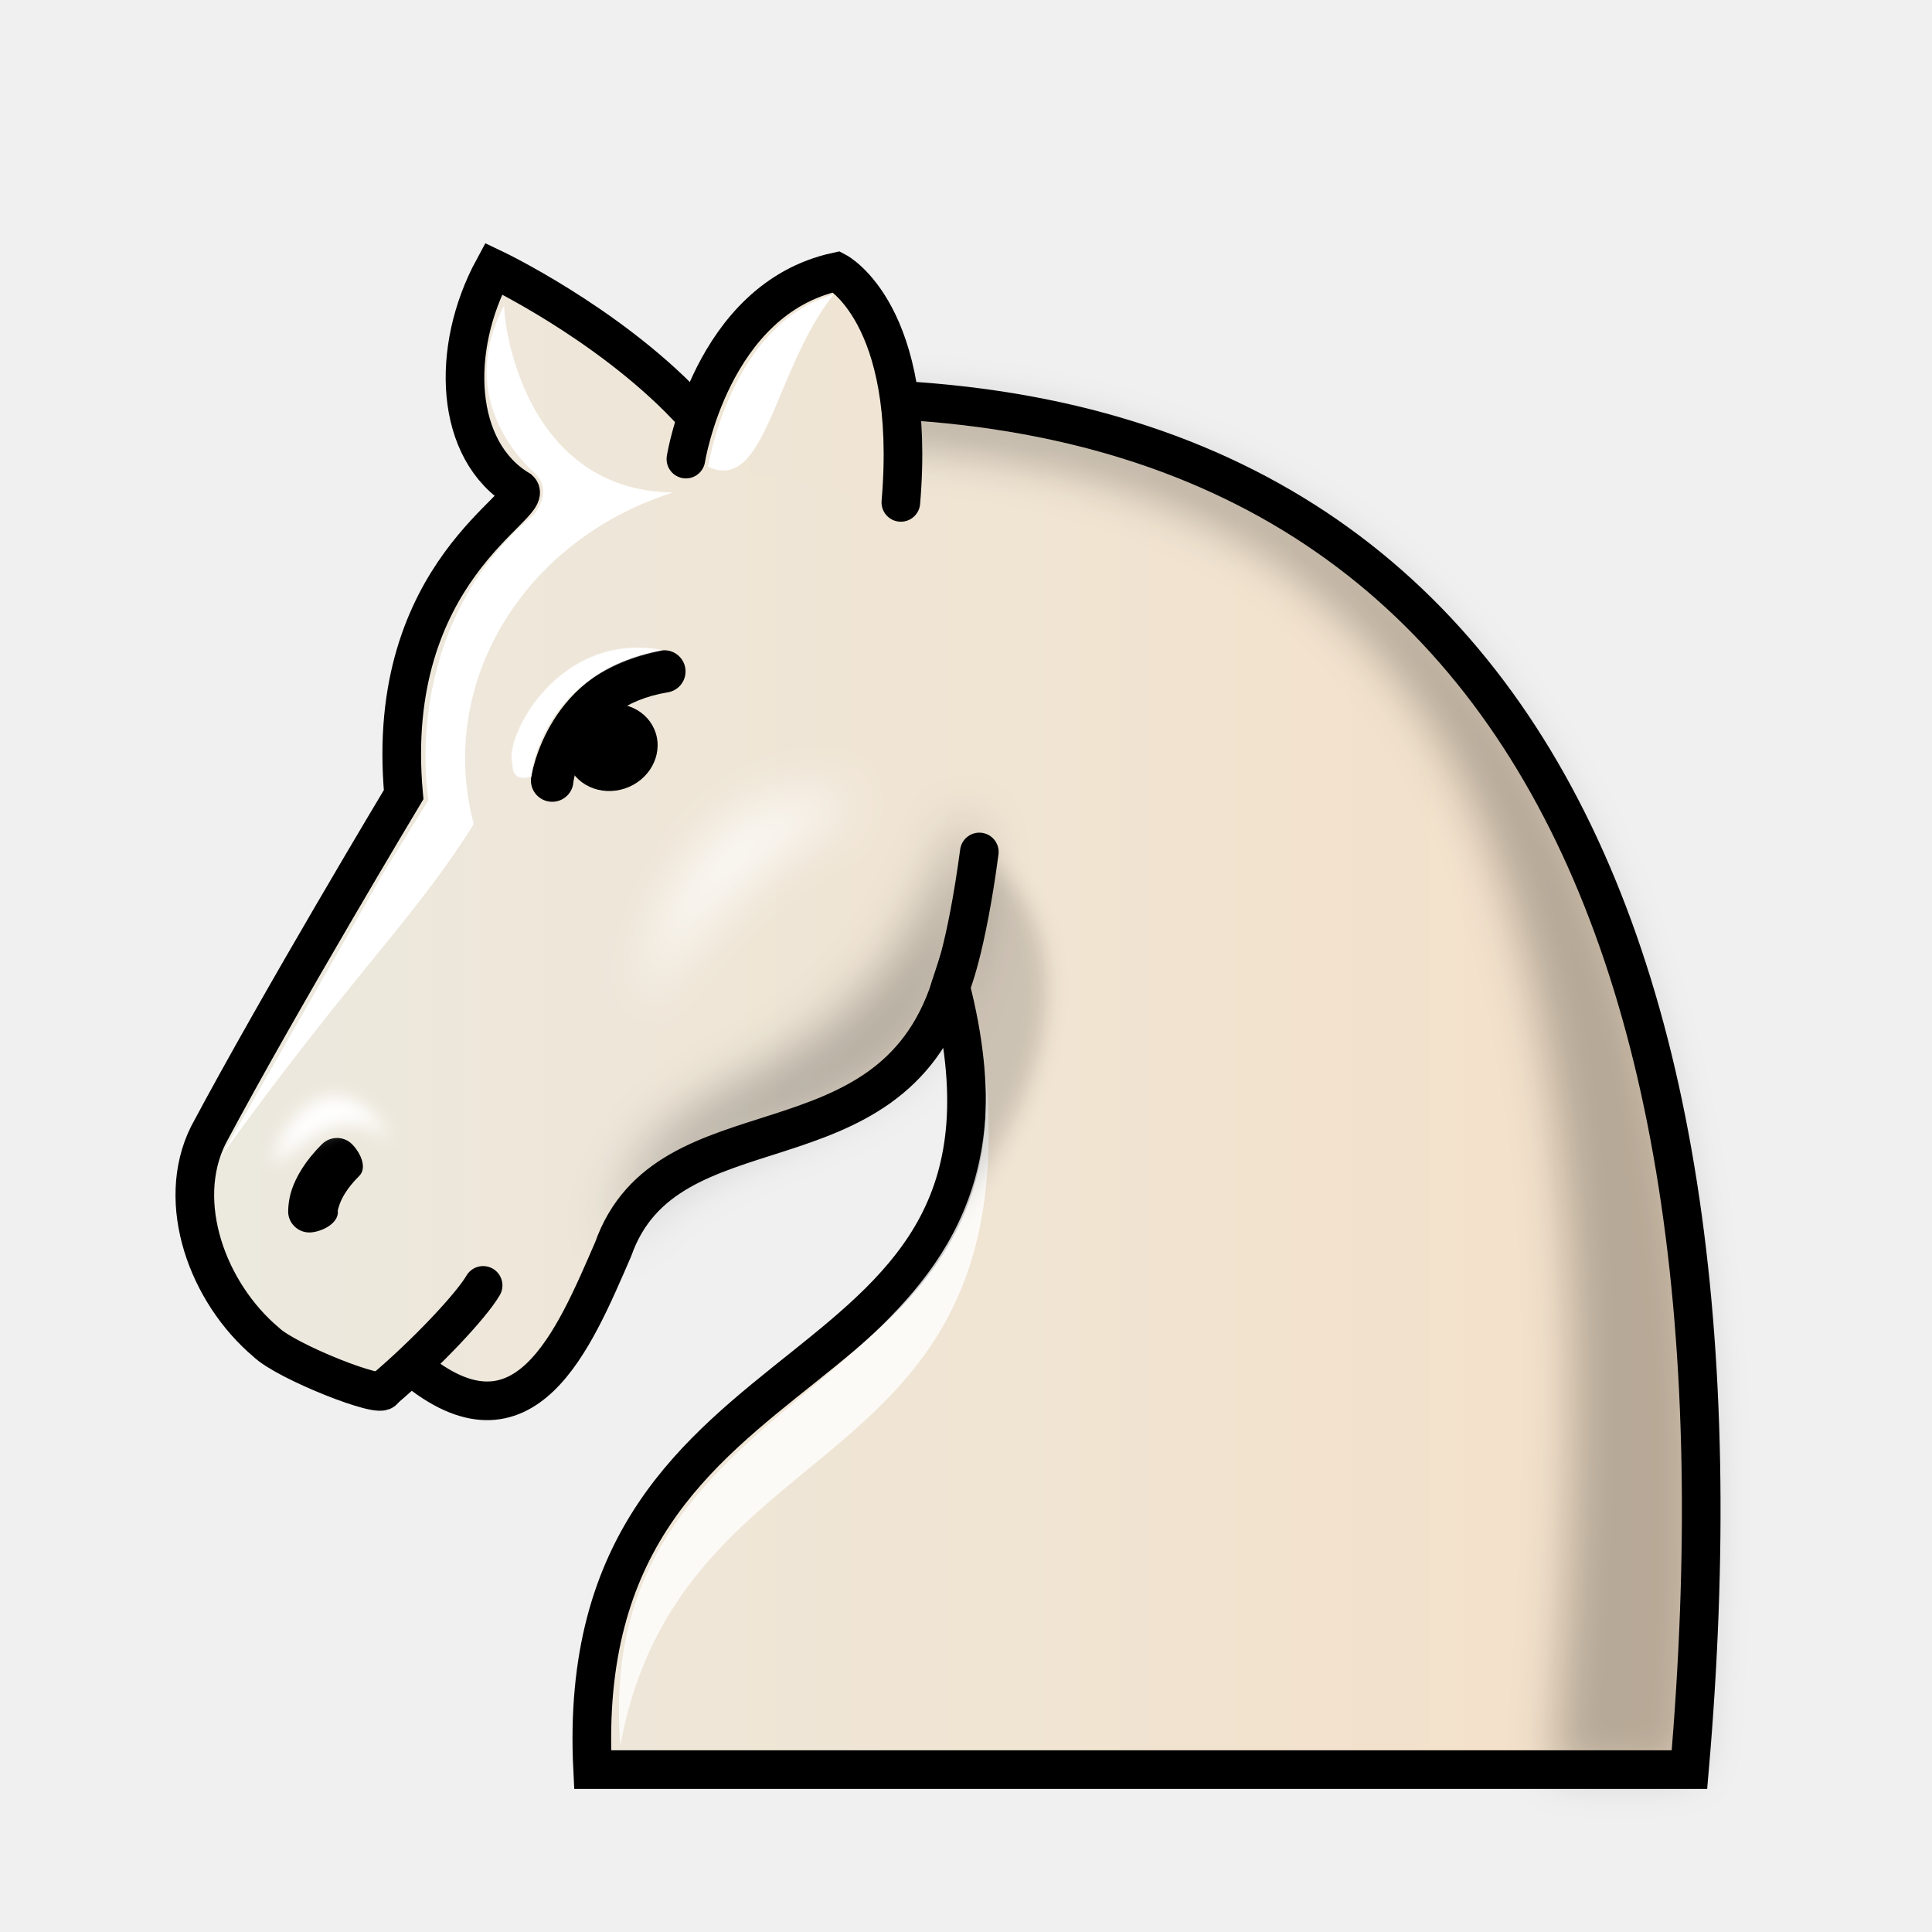
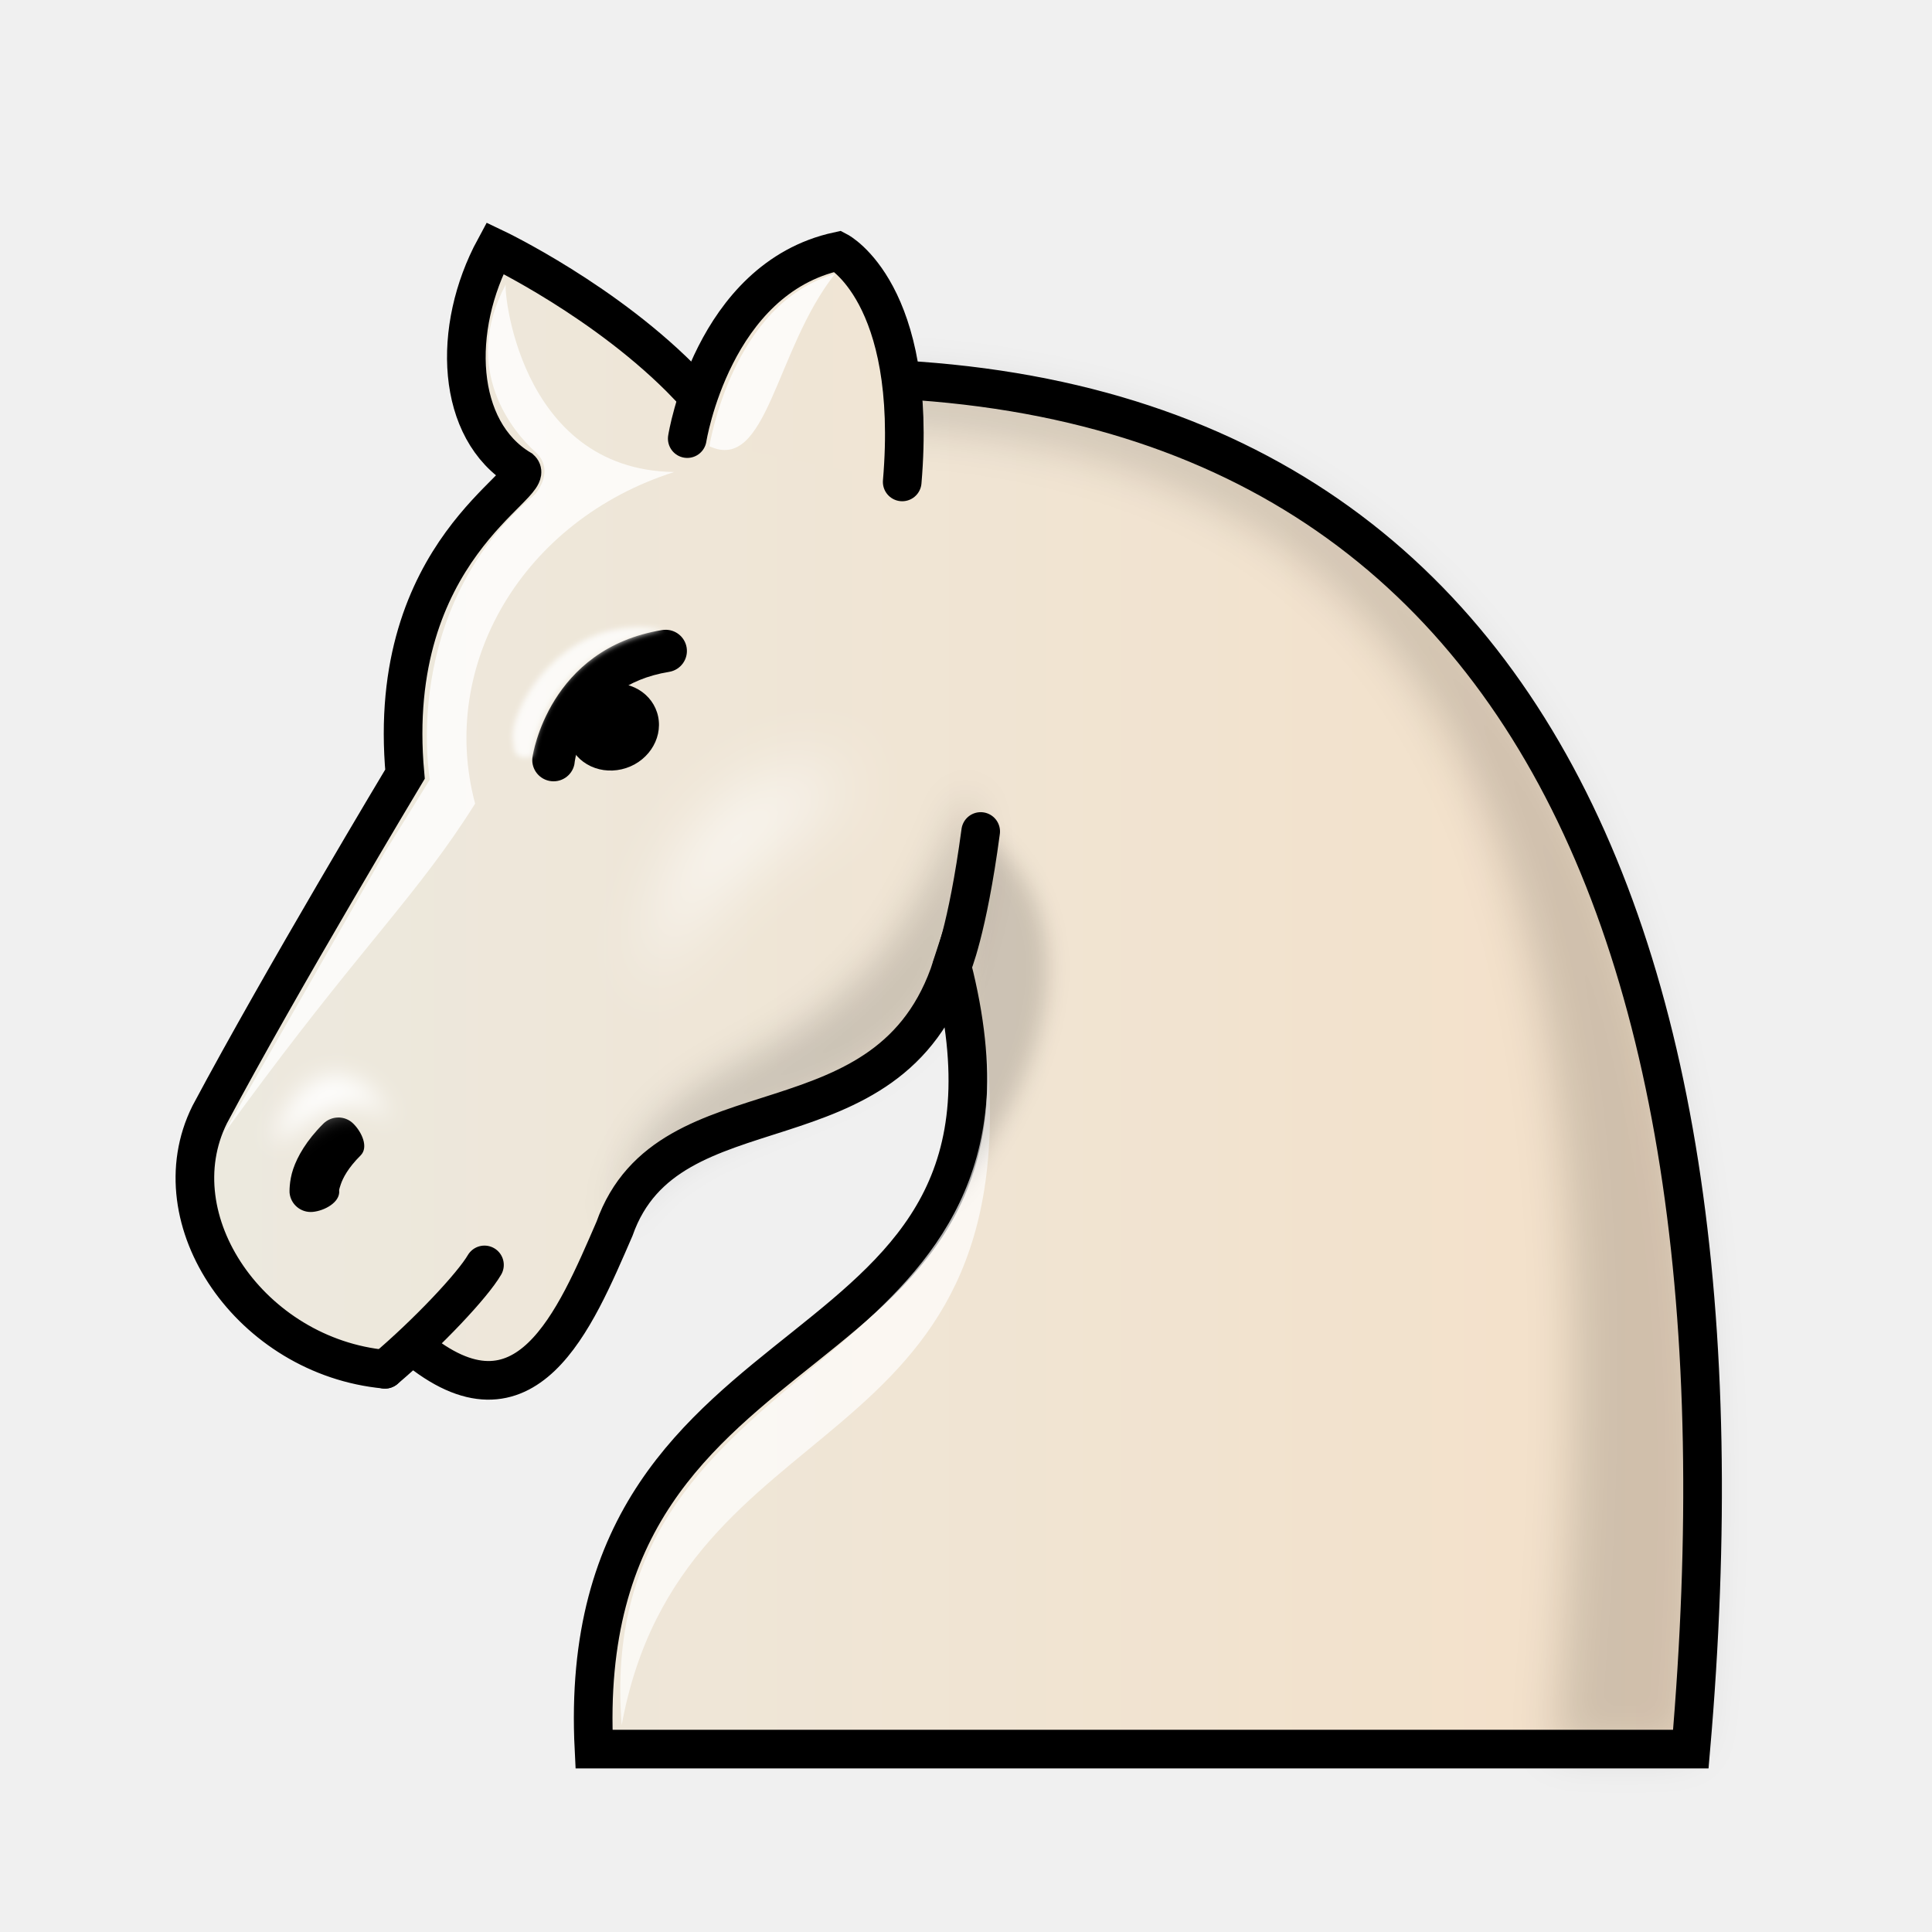
<svg xmlns="http://www.w3.org/2000/svg" xmlns:xlink="http://www.w3.org/1999/xlink" width="50mm" height="50mm" clip-rule="evenodd" fill-rule="evenodd" image-rendering="optimizeQuality" shape-rendering="geometricPrecision" text-rendering="geometricPrecision" version="1.1" viewBox="0 0 50 50">
  <defs>
    <linearGradient id="linearGradient1643" x1="9.241" x2="40.761" y1="27.266" y2="27.266" gradientTransform="matrix(.98495 0 0 .98605 .37559 .64119)" gradientUnits="userSpaceOnUse">
      <stop stop-color="#ece9df" offset="0" />
      <stop stop-color="#f4e0c8" offset="1" />
    </linearGradient>
-     <linearGradient id="linearGradient2766-9" x1="-736.5" x2="-696.5" y1="-367.96" y2="-367.96" gradientTransform="matrix(.99995 0 0 .99606 740.99 392.81)" gradientUnits="userSpaceOnUse" xlink:href="#linearGradient1643" />
+     <linearGradient id="linearGradient2766-9" x1="-736.5" x2="-696.5" y1="-367.96" y2="-367.96" gradientTransform="matrix(.99995 0 0 .99606 741.02 392.28)" gradientUnits="userSpaceOnUse" xlink:href="#linearGradient1643" />
    <filter id="filter1572-7-1" x="-.064" y="-.038" width="1.128" height="1.077" color-interpolation-filters="sRGB">
      <feGaussianBlur stdDeviation="0.57" />
    </filter>
-     <linearGradient id="linearGradient2768-3" x1="-116.32" x2="-77.199" y1="299.9" y2="299.9" gradientTransform="matrix(1.1045 0 0 1.0827 131.1 -315.44)" gradientUnits="userSpaceOnUse" xlink:href="#linearGradient1643" />
+     <linearGradient id="linearGradient2768-3" x1="-116.32" x2="-77.199" y1="299.9" y2="299.9" gradientTransform="matrix(1.1045 0 0 1.0827 131.14 -315.97)" gradientUnits="userSpaceOnUse" xlink:href="#linearGradient1643" />
    <filter id="filter3022-9" x="-.165" y="-.294" width="1.331" height="1.588" color-interpolation-filters="sRGB">
      <feGaussianBlur stdDeviation="0.211" />
    </filter>
    <filter id="filter1433-2-4-3" x="-.162" y="-.134" width="1.324" height="1.269" color-interpolation-filters="sRGB">
      <feGaussianBlur stdDeviation="0.635" />
    </filter>
    <filter id="filter1676-3-7" x="-.011" y="-.013" width="1.022" height="1.026" color-interpolation-filters="sRGB">
      <feGaussianBlur stdDeviation="0.018" />
    </filter>
    <filter id="filter1866-4-7" x="-.244" y="-.313" width="1.488" height="1.627" color-interpolation-filters="sRGB">
      <feGaussianBlur stdDeviation="0.772" />
    </filter>
    <filter id="filter1605-5" x="-.239" y="-.07" width="1.479" height="1.139" color-interpolation-filters="sRGB">
      <feGaussianBlur stdDeviation="0.279" />
    </filter>
+     <filter id="filter1572-7-1-4-4" x="-.064" y="-.038" width="1.128" height="1.077" color-interpolation-filters="sRGB">
+       <feGaussianBlur stdDeviation="0.57" />
+     </filter>
+     <filter id="filter4257" x="-.234" y="-.417" width="1.469" height="1.834" color-interpolation-filters="sRGB">
+       <feGaussianBlur stdDeviation="0.299" />
+     </filter>
+     <filter id="filter1754-6" x="-.119" y="-.099" width="1.238" height="1.198" color-interpolation-filters="sRGB">
+       <feGaussianBlur stdDeviation="0.467" />
+     </filter>
+     <filter id="filter1676-3-7-2" x="-.045" y="-.052" width="1.089" height="1.104" color-interpolation-filters="sRGB">
+       <feGaussianBlur stdDeviation="0.073" />
+     </filter>
+     <filter id="filter1746-3" x="-.321" y="-.411" width="1.641" height="1.823" color-interpolation-filters="sRGB">
+       <feGaussianBlur stdDeviation="1.013" />
+     </filter>
+     <filter id="filter1758-7" x="-.239" y="-.07" width="1.479" height="1.139" color-interpolation-filters="sRGB">
+       <feGaussianBlur stdDeviation="0.279" />
+     </filter>
  </defs>
-   <g clip-rule="evenodd" fill-rule="evenodd" shape-rendering="geometricPrecision">
-     <path d="m10.69 35.384c2.887 2.407 4.157-0.702 5.178-3.053 1.398-3.953 7.128-1.826 8.733-6.795 2.831 11.085-9.864 8.393-9.264 20.261h28.386c1.913-22.103-5.002-37.421-25.957-35.288-2.083-2.176-4.992-3.558-4.992-3.558-1.129 2.085-1.012 4.716 0.667 5.722 0.439 0.401-3.527 2.078-2.995 7.892 0 0-3.192 5.317-5.055 8.812-0.871 1.754-0.015 4.082 1.494 5.355 0.525 0.513 3.042 1.499 3.042 1.234" fill="url(#linearGradient2766-9)" image-rendering="optimizeQuality" stroke="#000000" stroke-dashoffset="1.852" stroke-linecap="round" />
-     <path d="m17.156 16.829c-0.018 9.96e-4 -0.035 3e-3 -0.053 6e-3 -2.943 0.479-3.352 3.258-3.352 3.258-0.06 0.296 0.132 0.585 0.429 0.646 0.298 0.061 0.589-0.13 0.65-0.427 0 0 0.172-2.023 2.451-2.394 0.3-0.049 0.503-0.331 0.454-0.63-0.046-0.279-0.297-0.477-0.579-0.458z" color="#000000" color-rendering="auto" dominant-baseline="auto" image-rendering="optimizeQuality" solid-color="#000000" stop-color="#000000" style="font-feature-settings:normal;font-variant-alternates:normal;font-variant-caps:normal;font-variant-east-asian:normal;font-variant-ligatures:normal;font-variant-numeric:normal;font-variant-position:normal;font-variation-settings:normal;inline-size:0;isolation:auto;mix-blend-mode:normal;shape-margin:0;shape-padding:0;text-decoration-color:#000000;text-decoration-line:none;text-decoration-style:solid;text-indent:0;text-orientation:mixed;text-transform:none;white-space:normal" />
-     <path d="m16.997 19.073a1.117 1.204 69.395 0 1-0.943 1.366 1.117 1.204 69.395 0 1-1.401-0.825 1.117 1.204 69.395 0 1 0.943-1.366 1.117 1.204 69.395 0 1 1.401 0.825z" image-rendering="optimizeQuality" style="paint-order:markers fill stroke" />
-     <path d="m8.716 29.451c-0.144 9.96e-4 -0.282 0.059-0.384 0.16-0.438 0.436-0.669 0.849-0.779 1.172-0.11 0.323-0.094 0.616-0.094 0.616 0.028 0.301 0.295 0.522 0.597 0.495 0.304-0.027 0.715-0.248 0.687-0.55 0 0-0.014-9.96e-4 0.041-0.162 0.055-0.161 0.183-0.421 0.513-0.749 0.215-0.214 0.028-0.609-0.188-0.823-0.104-0.104-0.246-0.161-0.393-0.16z" color="#000000" color-rendering="auto" dominant-baseline="auto" image-rendering="optimizeQuality" solid-color="#000000" stop-color="#000000" style="font-feature-settings:normal;font-variant-alternates:normal;font-variant-caps:normal;font-variant-east-asian:normal;font-variant-ligatures:normal;font-variant-numeric:normal;font-variant-position:normal;font-variation-settings:normal;inline-size:0;isolation:auto;mix-blend-mode:normal;shape-margin:0;shape-padding:0;text-decoration-color:#000000;text-decoration-line:none;text-decoration-style:solid;text-indent:0;text-orientation:mixed;text-transform:none;white-space:normal" />
-     <path transform="matrix(.99995 0 0 .99606 740.99 392.81)" d="m-718.42-382.86c17.099 0.645 19.298 14.991 17.595 34.473h3.526c1.753-20.341-3.914-34.957-21.011-35.602z" filter="url(#filter1572-7-1)" image-rendering="optimizeQuality" opacity=".25" />
-     <path d="m17.751 11.881s0.652-4.143 3.9-4.848c0 0 2.079 1.085 1.663 5.969" fill="url(#linearGradient2768-3)" image-rendering="optimizeQuality" stroke="#000" stroke-linecap="round" style="paint-order:markers fill stroke" />
-     <path d="m12.503 33.266c-0.306 0.526-1.452 1.747-2.575 2.701" fill="none" image-rendering="optimizeQuality" stroke="#000" stroke-linecap="round" />
-   </g>
-   <g fill="#fff">
-     <path d="m5.724 29.921 4.194-7.324 1.172-1.892s-0.797-4.415 2.719-7.381c-5e-4 9.96e-4 0.555-0.614 3e-3 -1.106-0.552-0.492-1.936-2.129-0.753-4.336-0.077-0.022 0.274 4.806 4.353 4.864-3.919 1.249-6.111 4.989-5.151 8.582-0.736 1.173-1.458 2.08-2.374 3.208-0.82 1.009-1.796 2.195-3.078 3.907-0.34 0.454-0.701 0.944-1.086 1.478z" style="mix-blend-mode:normal" />
-     <path d="m16.054 45.177c-0.744-9.435 10.084-8.795 9.438-17.61 1.103 10.971-7.883 9.129-9.438 17.61z" style="opacity:.8" />
-     <path transform="matrix(.99995 0 0 .99606 740.99 392.81)" d="m-733.97-364.25c-0.015 0.573 1.587-1.887 3.061-0.439-0.598-1.429-2.218-1.902-3.061 0.439z" filter="url(#filter3022-9)" />
-     <path d="m18.324 12.079s0.58-3.7 3.249-4.459c-1.554 1.971-1.745 5.154-3.249 4.459z" />
-   </g>
-   <path transform="matrix(.99995 0 0 .99606 740.99 392.81)" d="m-716.03-369.64c0.405-1.184 0.326-3.052-0.031-3.612-2.959 8.671-8.245 5.492-9.101 11.347 1.639-3.708 7.813-2.42 9.132-7.734z" filter="url(#filter1433-2-4-3)" opacity=".25" />
-   <path transform="matrix(.99995 0 0 .99606 740.99 392.81)" d="m-723.87-377.47c-3.217 0.615-3.405 3.277-3.405 3.277s-0.499 0.211-0.49-0.328c-0.231-0.688 1.215-3.475 3.896-2.949z" filter="url(#filter1676-3-7)" opacity=".2" style="fill:#ffffff;filter:url(#filter1676-3-7);opacity:1" />
-   <path transform="matrix(.76507 0 0 .92137 575.98 348.85)" d="m-723.63-356.13c-6.532-0.827-7.581 5.84-7.581 5.84 1.11-2.065 4.294-4.784 7.581-5.84z" fill="#fff" filter="url(#filter1866-4-7)" />
-   <path d="m24.601 25.536s0.399-0.909 0.744-3.487" clip-rule="evenodd" fill="none" fill-rule="evenodd" image-rendering="optimizeQuality" shape-rendering="geometricPrecision" stroke="#000" stroke-linecap="round" stroke-linejoin="round" />
-   <path d="m24.284 31.67c0.364-0.026 5.37-6.215 1.061-9.621l-0.51 4.557c0.107 1.682 0.437 3.359-0.551 5.064z" filter="url(#filter1605-5)" opacity=".15" />
+   <path d="m10.725 34.854c2.887 2.407 4.157-0.702 5.178-3.053 1.398-3.953 7.128-1.826 8.733-6.795 2.831 11.085-9.864 8.393-9.264 20.261h28.386c1.913-22.103-5.002-37.421-25.957-35.288-2.083-2.176-4.992-3.558-4.992-3.558-1.129 2.085-1.012 4.716 0.667 5.722 0.439 0.401-3.527 2.078-2.995 7.892 0 0-3.192 5.317-5.055 8.812-1.357 2.732 1.074 6.264 4.536 6.589" fill="url(#linearGradient2766-9)" image-rendering="optimizeQuality" stroke="#000000" stroke-dashoffset="1.852" stroke-linecap="round" style="clip-rule:evenodd;fill-rule:evenodd;fill:url(#linearGradient2766-9);shape-rendering:geometricPrecision" />
+   <path d="m17.191 16.299c-0.018 9.96e-4 -0.035 3e-3 -0.053 6e-3 -2.943 0.479-3.352 3.258-3.352 3.258-0.06 0.296 0.132 0.585 0.429 0.646 0.298 0.061 0.589-0.13 0.65-0.427 0 0 0.172-2.023 2.451-2.394 0.3-0.049 0.503-0.331 0.454-0.63-0.046-0.279-0.297-0.477-0.579-0.458z" color="#000000" color-rendering="auto" dominant-baseline="auto" image-rendering="optimizeQuality" solid-color="#000000" stop-color="#000000" style="clip-rule:evenodd;fill-rule:evenodd;font-feature-settings:normal;font-variant-alternates:normal;font-variant-caps:normal;font-variant-east-asian:normal;font-variant-ligatures:normal;font-variant-numeric:normal;font-variant-position:normal;font-variation-settings:normal;inline-size:0;isolation:auto;mix-blend-mode:normal;shape-margin:0;shape-padding:0;shape-rendering:geometricPrecision;text-decoration-color:#000000;text-decoration-line:none;text-decoration-style:solid;text-indent:0;text-orientation:mixed;text-transform:none;white-space:normal" />
+   <path d="m17.032 18.543a1.117 1.204 69.395 0 1-0.943 1.366 1.117 1.204 69.395 0 1-1.401-0.825 1.117 1.204 69.395 0 1 0.943-1.366 1.117 1.204 69.395 0 1 1.401 0.825z" image-rendering="optimizeQuality" style="clip-rule:evenodd;fill-rule:evenodd;paint-order:markers fill stroke;shape-rendering:geometricPrecision" />
+   <path d="m8.751 28.921c-0.144 9.96e-4 -0.282 0.059-0.384 0.16-0.438 0.436-0.669 0.849-0.779 1.172-0.11 0.323-0.094 0.616-0.094 0.616 0.028 0.301 0.295 0.522 0.597 0.495 0.304-0.027 0.715-0.248 0.687-0.55 0 0-0.014-9.96e-4 0.041-0.162 0.055-0.161 0.183-0.421 0.513-0.749 0.215-0.214 0.028-0.609-0.188-0.823-0.104-0.104-0.246-0.161-0.393-0.16z" color="#000000" color-rendering="auto" dominant-baseline="auto" image-rendering="optimizeQuality" solid-color="#000000" stop-color="#000000" style="clip-rule:evenodd;fill-rule:evenodd;font-feature-settings:normal;font-variant-alternates:normal;font-variant-caps:normal;font-variant-east-asian:normal;font-variant-ligatures:normal;font-variant-numeric:normal;font-variant-position:normal;font-variation-settings:normal;inline-size:0;isolation:auto;mix-blend-mode:normal;shape-margin:0;shape-padding:0;shape-rendering:geometricPrecision;text-decoration-color:#000000;text-decoration-line:none;text-decoration-style:solid;text-indent:0;text-orientation:mixed;text-transform:none;white-space:normal" />
+   <path transform="matrix(.99995 0 0 .99606 741.02 392.28)" d="m-718.42-382.86c17.099 0.645 19.298 14.991 17.595 34.473h3.526c1.753-20.341-3.914-34.957-21.011-35.602z" filter="url(#filter1572-7-1)" image-rendering="optimizeQuality" opacity=".25" style="clip-rule:evenodd;fill-rule:evenodd;filter:url(#filter1572-7-1-4-4);opacity:.15;shape-rendering:geometricPrecision" />
+   <path d="m17.786 11.351s0.652-4.143 3.9-4.848c0 0 2.079 1.085 1.663 5.969" fill="url(#linearGradient2768-3)" image-rendering="optimizeQuality" stroke="#000000" stroke-linecap="round" style="clip-rule:evenodd;fill-rule:evenodd;fill:url(#linearGradient2768-3);paint-order:markers fill stroke;shape-rendering:geometricPrecision" />
+   <path d="m12.538 32.736c-0.306 0.526-1.452 1.747-2.575 2.701" fill="none" image-rendering="optimizeQuality" stroke="#000000" stroke-linecap="round" style="clip-rule:evenodd;fill-rule:evenodd;shape-rendering:geometricPrecision" />
+   <path d="m5.759 29.391 4.194-7.324 1.172-1.892s-0.797-4.415 2.719-7.381c-5e-4 9.96e-4 0.555-0.614 3e-3 -1.106-0.552-0.492-1.936-2.129-0.753-4.336-0.077-0.022 0.274 4.806 4.353 4.864-3.919 1.249-6.111 4.989-5.151 8.582-0.736 1.173-1.458 2.08-2.374 3.208-0.82 1.009-1.796 2.195-3.078 3.907-0.34 0.454-0.701 0.944-1.086 1.478z" style="clip-rule:evenodd;fill-rule:evenodd;fill:#ffffff;image-rendering:optimizeQuality;mix-blend-mode:normal;opacity:.8;shape-rendering:geometricPrecision" />
+   <path d="m16.089 44.647c-0.744-9.435 10.084-8.795 9.438-17.61 1.103 10.971-7.883 9.129-9.438 17.61z" style="clip-rule:evenodd;fill-rule:evenodd;fill:#ffffff;image-rendering:optimizeQuality;opacity:.7;shape-rendering:geometricPrecision" />
+   <path transform="matrix(.99995 0 0 .99606 741.02 392.28)" d="m-733.97-364.25c-0.015 0.573 1.587-1.887 3.061-0.439-0.598-1.429-2.218-1.902-3.061 0.439z" filter="url(#filter3022-9)" style="clip-rule:evenodd;fill-rule:evenodd;fill:#ffffff;filter:url(#filter4257);image-rendering:optimizeQuality;shape-rendering:geometricPrecision" />
+   <path d="m18.359 11.549s0.58-3.7 3.249-4.459c-1.554 1.971-1.745 5.154-3.249 4.459z" style="clip-rule:evenodd;fill-rule:evenodd;fill:#ffffff;image-rendering:optimizeQuality;opacity:.8;shape-rendering:geometricPrecision" />
+   <path transform="matrix(.99995 0 0 .99606 741.02 392.28)" d="m-716.03-369.64c0.405-1.184 0.326-3.052-0.031-3.612-2.959 8.671-8.245 5.492-9.101 11.347 1.639-3.708 7.813-2.42 9.132-7.734z" filter="url(#filter1433-2-4-3)" opacity=".25" style="clip-rule:evenodd;fill-rule:evenodd;filter:url(#filter1754-6);image-rendering:optimizeQuality;opacity:.15;shape-rendering:geometricPrecision" />
+   <path transform="matrix(.99995 0 0 .99606 741.02 392.28)" d="m-723.87-377.47c-3.217 0.615-3.405 3.277-3.405 3.277s-0.499 0.211-0.49-0.328c-0.231-0.688 1.215-3.475 3.896-2.949z" filter="url(#filter1676-3-7)" opacity=".2" style="clip-rule:evenodd;fill-rule:evenodd;fill:#ffffff;filter:url(#filter1676-3-7-2);image-rendering:optimizeQuality;opacity:.8;shape-rendering:geometricPrecision" />
+   <path transform="matrix(.76507 0 0 .92137 576.02 348.32)" d="m-723.63-356.13c-6.532-0.827-7.581 5.84-7.581 5.84 1.11-2.065 4.294-4.784 7.581-5.84z" fill="#ffffff" filter="url(#filter1866-4-7)" style="clip-rule:evenodd;fill-rule:evenodd;filter:url(#filter1746-3);image-rendering:optimizeQuality;shape-rendering:geometricPrecision" />
+   <path d="m24.636 25.006s0.399-0.909 0.744-3.487" clip-rule="evenodd" fill="none" fill-rule="evenodd" image-rendering="optimizeQuality" shape-rendering="geometricPrecision" stroke="#000000" stroke-linecap="round" stroke-linejoin="round" />
+   <path d="m24.319 31.14c0.364-0.026 5.37-6.215 1.061-9.621l-0.51 4.557c0.107 1.682 0.437 3.359-0.551 5.064z" filter="url(#filter1605-5)" opacity=".15" style="clip-rule:evenodd;fill-rule:evenodd;filter:url(#filter1758-7);image-rendering:optimizeQuality;opacity:.15;shape-rendering:geometricPrecision" />
</svg>
